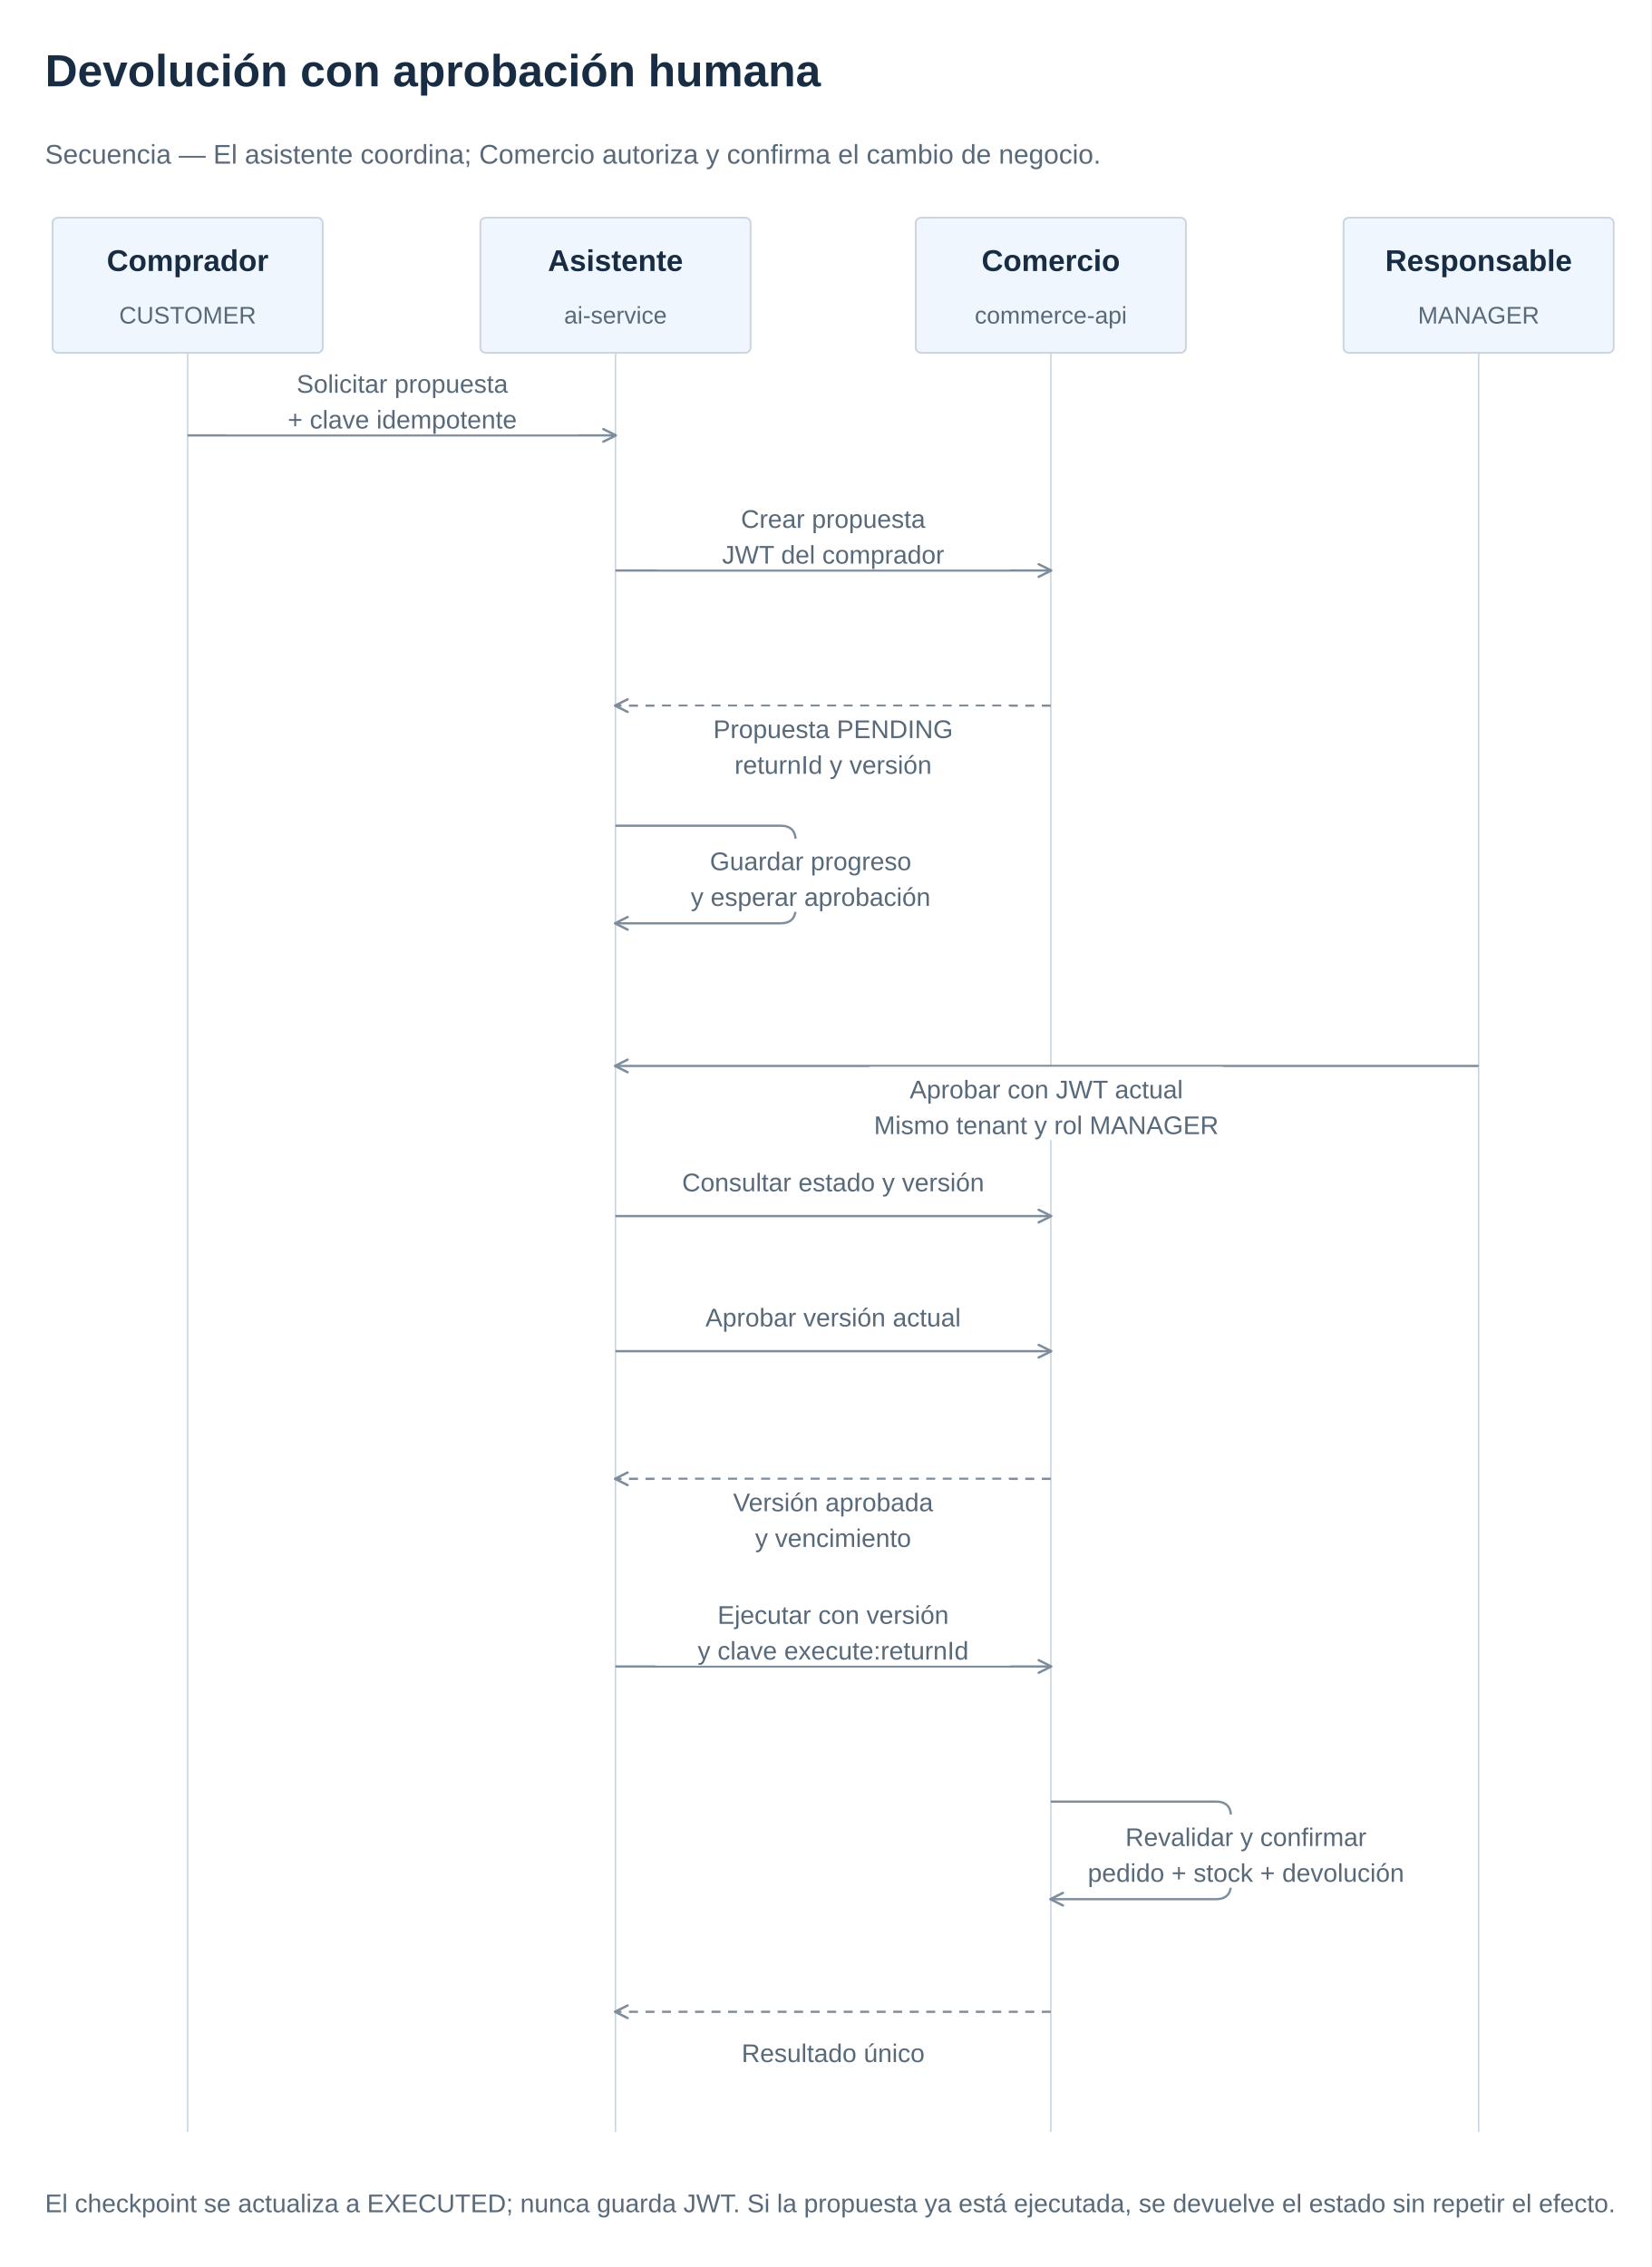
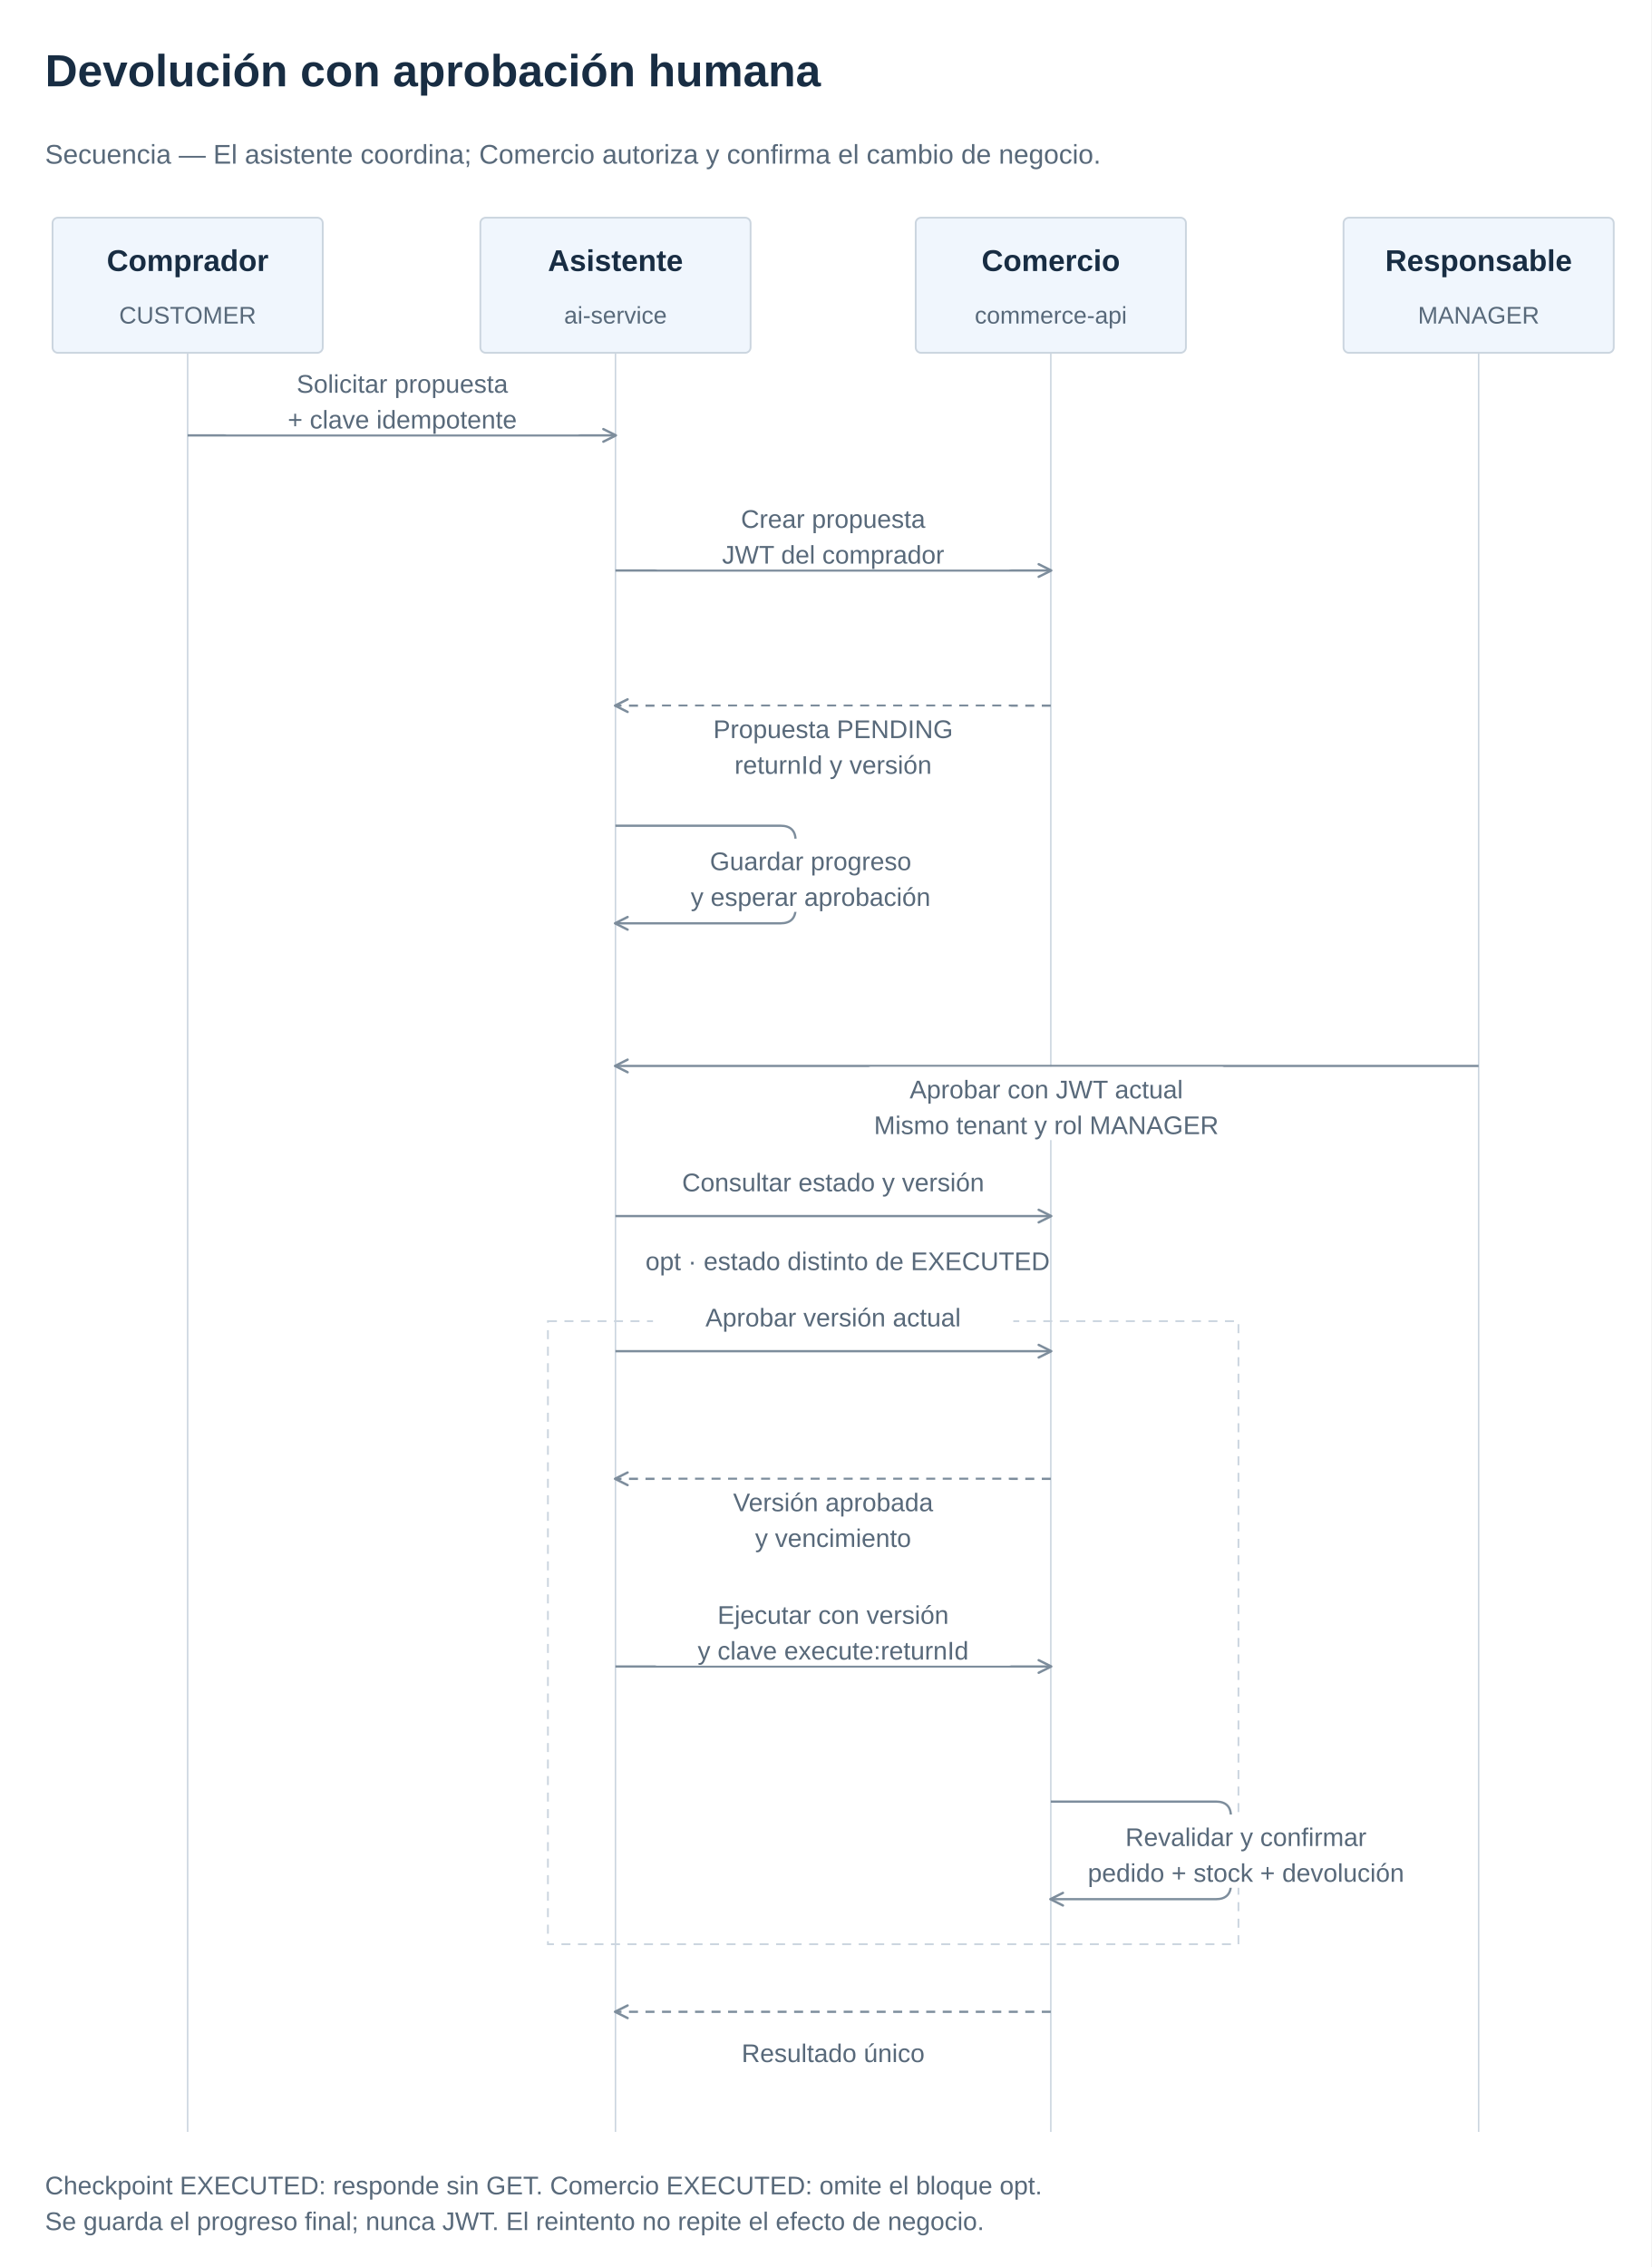
<svg xmlns="http://www.w3.org/2000/svg" width="1100" height="1510" viewBox="0 0 1100 1510" role="img" aria-labelledby="title">
  <defs>
    <marker id="arrow" viewBox="0 0 10 10" refX="8.7" refY="5" markerWidth="7" markerHeight="7" orient="auto-start-reverse">
      <path d="M 1 1 L 9 5 L 1 9" fill="none" stroke="context-stroke" stroke-width="1.5" stroke-linecap="round" stroke-linejoin="round" />
    </marker>
  </defs>
  <rect width="100%" height="100%" fill="#FFFFFF" />
  <text data-cell="title" x="30" y="57.5" font-size="30" font-family="Arial,Helvetica,sans-serif" font-weight="700" font-style="normal" text-anchor="start" fill="#182D43">Devolución con aprobación humana</text>
  <text data-cell="subtitle" x="30" y="109" font-size="18" font-family="Arial,Helvetica,sans-serif" font-weight="400" font-style="normal" text-anchor="start" fill="#58697A">Secuencia    —    El asistente coordina; Comercio autoriza y confirma el cambio de negocio.</text>
+   <rect x="365" y="880" width="460" height="415" rx="0" data-cell="not-executed-frame" fill="none" stroke="#CBD5DF" stroke-width="1.2" stroke-dasharray="6 5" />
  <rect x="35" y="145" width="180" height="90" rx="3.6" data-cell="user-header" fill="#F0F6FD" stroke="#CBD5DF" stroke-width="1.2" />
  <text data-cell="user-title" x="125" y="180.5" font-size="20" font-family="Arial,Helvetica,sans-serif" font-weight="700" font-style="normal" text-anchor="middle" fill="#182D43">Comprador</text>
  <text data-cell="user-body" x="125" y="215.5" font-size="16" font-family="Arial,Helvetica,sans-serif" font-weight="400" font-style="normal" text-anchor="middle" fill="#58697A">CUSTOMER</text>
  <rect x="124.5" y="235" width="1" height="1185" rx="0" data-cell="user-lifeline" fill="#CBD5DF" stroke="none" stroke-width="1.2" />
  <rect x="320" y="145" width="180" height="90" rx="3.6" data-cell="assistant-header" fill="#F0F6FD" stroke="#CBD5DF" stroke-width="1.2" />
  <text data-cell="assistant-title" x="410" y="180.5" font-size="20" font-family="Arial,Helvetica,sans-serif" font-weight="700" font-style="normal" text-anchor="middle" fill="#182D43">Asistente</text>
  <text data-cell="assistant-body" x="410" y="215.5" font-size="16" font-family="Arial,Helvetica,sans-serif" font-weight="400" font-style="normal" text-anchor="middle" fill="#58697A">ai-service</text>
  <rect x="409.5" y="235" width="1" height="1185" rx="0" data-cell="assistant-lifeline" fill="#CBD5DF" stroke="none" stroke-width="1.2" />
  <rect x="610" y="145" width="180" height="90" rx="3.6" data-cell="commerce-header" fill="#F0F6FD" stroke="#CBD5DF" stroke-width="1.2" />
  <text data-cell="commerce-title" x="700" y="180.5" font-size="20" font-family="Arial,Helvetica,sans-serif" font-weight="700" font-style="normal" text-anchor="middle" fill="#182D43">Comercio</text>
  <text data-cell="commerce-body" x="700" y="215.5" font-size="16" font-family="Arial,Helvetica,sans-serif" font-weight="400" font-style="normal" text-anchor="middle" fill="#58697A">commerce-api</text>
  <rect x="699.5" y="235" width="1" height="1185" rx="0" data-cell="commerce-lifeline" fill="#CBD5DF" stroke="none" stroke-width="1.2" />
  <rect x="895" y="145" width="180" height="90" rx="3.6" data-cell="manager-header" fill="#F0F6FD" stroke="#CBD5DF" stroke-width="1.2" />
  <text data-cell="manager-title" x="985" y="180.5" font-size="20" font-family="Arial,Helvetica,sans-serif" font-weight="700" font-style="normal" text-anchor="middle" fill="#182D43">Responsable</text>
  <text data-cell="manager-body" x="985" y="215.5" font-size="16" font-family="Arial,Helvetica,sans-serif" font-weight="400" font-style="normal" text-anchor="middle" fill="#58697A">MANAGER</text>
  <rect x="984.5" y="235" width="1" height="1185" rx="0" data-cell="manager-lifeline" fill="#CBD5DF" stroke="none" stroke-width="1.2" />
  <path d="M 125 290 L 410 290" data-cell="propose" fill="none" stroke="#7D8D9C" stroke-width="1.5" stroke-linejoin="round" marker-end="url(#arrow)" />
  <path d="M 410 380 L 700 380" data-cell="create-proposal" fill="none" stroke="#7D8D9C" stroke-width="1.5" stroke-linejoin="round" marker-end="url(#arrow)" />
  <path d="M 700 470 L 410 470" data-cell="proposal" fill="none" stroke="#7D8D9C" stroke-width="1.5" stroke-linejoin="round" stroke-dasharray="6 5" marker-end="url(#arrow)" />
  <path d="M 410 550 L 520 550 Q 530 550 530 560 L 530 605 Q 530 615 520 615 L 410 615" data-cell="pause" fill="none" stroke="#7D8D9C" stroke-width="1.5" stroke-linejoin="round" marker-end="url(#arrow)" />
  <path d="M 985 710 L 410 710" data-cell="approve-request" fill="none" stroke="#7D8D9C" stroke-width="1.5" stroke-linejoin="round" marker-end="url(#arrow)" />
  <path d="M 410 810 L 700 810" data-cell="read-current" fill="none" stroke="#7D8D9C" stroke-width="1.5" stroke-linejoin="round" marker-end="url(#arrow)" />
  <path d="M 410 900 L 700 900" data-cell="approve-version" fill="none" stroke="#7D8D9C" stroke-width="1.5" stroke-linejoin="round" marker-end="url(#arrow)" />
  <path d="M 700 985 L 410 985" data-cell="new-version" fill="none" stroke="#7D8D9C" stroke-width="1.5" stroke-linejoin="round" stroke-dasharray="6 5" marker-end="url(#arrow)" />
  <path d="M 410 1110 L 700 1110" data-cell="execute" fill="none" stroke="#7D8D9C" stroke-width="1.5" stroke-linejoin="round" marker-end="url(#arrow)" />
  <path d="M 700 1200 L 810 1200 Q 820 1200 820 1210 L 820 1255 Q 820 1265 810 1265 L 700 1265" data-cell="check" fill="none" stroke="#7D8D9C" stroke-width="1.5" stroke-linejoin="round" marker-end="url(#arrow)" />
  <path d="M 700 1340 L 410 1340" data-cell="result" fill="none" stroke="#7D8D9C" stroke-width="1.5" stroke-linejoin="round" stroke-dasharray="6 5" marker-end="url(#arrow)" />
-   <text data-cell="footer" x="30" y="1473.5" font-size="17" font-family="Arial,Helvetica,sans-serif" font-weight="400" font-style="normal" text-anchor="start" fill="#58697A">El checkpoint se actualiza a EXECUTED; nunca guarda JWT. Si la propuesta ya está ejecutada, se devuelve el estado sin repetir el efecto.</text>
+   <text data-cell="footer" x="30" y="1461.6" font-size="17" font-family="Arial,Helvetica,sans-serif" font-weight="400" font-style="normal" text-anchor="start" fill="#58697A">Checkpoint EXECUTED: responde sin GET. Comercio EXECUTED: omite el bloque opt.</text>
+   <text data-cell="footer" x="30" y="1485.4" font-size="17" font-family="Arial,Helvetica,sans-serif" font-weight="400" font-style="normal" text-anchor="start" fill="#58697A">Se guarda el progreso final; nunca JWT. El reintento no repite el efecto de negocio.</text>
+   <text data-cell="not-executed-condition" x="430" y="846" font-size="17" font-family="Arial,Helvetica,sans-serif" font-weight="400" font-style="normal" text-anchor="start" fill="#58697A">opt · estado distinto de EXECUTED</text>
  <rect data-label-for="propose" x="148" y="240.6" width="240" height="48.8" rx="3" fill="#FFFFFF" stroke="none" />
  <text data-cell="propose" data-label-for="propose" x="268" y="261.6" font-size="17" font-family="Arial,Helvetica,sans-serif" font-weight="400" font-style="normal" text-anchor="middle" fill="#58697A">Solicitar propuesta</text>
  <text data-cell="propose" data-label-for="propose" x="268" y="285.4" font-size="17" font-family="Arial,Helvetica,sans-serif" font-weight="400" font-style="normal" text-anchor="middle" fill="#58697A">+ clave idempotente</text>
  <rect data-label-for="create-proposal" x="435" y="330.6" width="240" height="48.8" rx="3" fill="#FFFFFF" stroke="none" />
  <text data-cell="create-proposal" data-label-for="create-proposal" x="555" y="351.6" font-size="17" font-family="Arial,Helvetica,sans-serif" font-weight="400" font-style="normal" text-anchor="middle" fill="#58697A">Crear propuesta</text>
  <text data-cell="create-proposal" data-label-for="create-proposal" x="555" y="375.4" font-size="17" font-family="Arial,Helvetica,sans-serif" font-weight="400" font-style="normal" text-anchor="middle" fill="#58697A">JWT del comprador</text>
  <rect data-label-for="proposal" x="435" y="470.6" width="240" height="48.8" rx="3" fill="#FFFFFF" stroke="none" />
  <text data-cell="proposal" data-label-for="proposal" x="555" y="491.6" font-size="17" font-family="Arial,Helvetica,sans-serif" font-weight="400" font-style="normal" text-anchor="middle" fill="#58697A">Propuesta PENDING</text>
  <text data-cell="proposal" data-label-for="proposal" x="555" y="515.4" font-size="17" font-family="Arial,Helvetica,sans-serif" font-weight="400" font-style="normal" text-anchor="middle" fill="#58697A">returnId y versión</text>
  <rect data-label-for="pause" x="427.5" y="558.6" width="225" height="48.8" rx="3" fill="#FFFFFF" stroke="none" />
  <text data-cell="pause" data-label-for="pause" x="540" y="579.6" font-size="17" font-family="Arial,Helvetica,sans-serif" font-weight="400" font-style="normal" text-anchor="middle" fill="#58697A">Guardar progreso</text>
  <text data-cell="pause" data-label-for="pause" x="540" y="603.4" font-size="17" font-family="Arial,Helvetica,sans-serif" font-weight="400" font-style="normal" text-anchor="middle" fill="#58697A">y esperar aprobación</text>
  <rect data-label-for="approve-request" x="577" y="710.6" width="240" height="48.8" rx="3" fill="#FFFFFF" stroke="none" />
  <text data-cell="approve-request" data-label-for="approve-request" x="697" y="731.6" font-size="17" font-family="Arial,Helvetica,sans-serif" font-weight="400" font-style="normal" text-anchor="middle" fill="#58697A">Aprobar con JWT actual</text>
  <text data-cell="approve-request" data-label-for="approve-request" x="697" y="755.4" font-size="17" font-family="Arial,Helvetica,sans-serif" font-weight="400" font-style="normal" text-anchor="middle" fill="#58697A">Mismo tenant y rol MANAGER</text>
  <rect data-label-for="read-current" x="435" y="772.5" width="240" height="25" rx="3" fill="#FFFFFF" stroke="none" />
  <text data-cell="read-current" data-label-for="read-current" x="555" y="793.5" font-size="17" font-family="Arial,Helvetica,sans-serif" font-weight="400" font-style="normal" text-anchor="middle" fill="#58697A">Consultar estado y versión</text>
  <rect data-label-for="approve-version" x="435" y="862.5" width="240" height="25" rx="3" fill="#FFFFFF" stroke="none" />
  <text data-cell="approve-version" data-label-for="approve-version" x="555" y="883.5" font-size="17" font-family="Arial,Helvetica,sans-serif" font-weight="400" font-style="normal" text-anchor="middle" fill="#58697A">Aprobar versión actual</text>
  <rect data-label-for="new-version" x="435" y="985.6" width="240" height="48.8" rx="3" fill="#FFFFFF" stroke="none" />
  <text data-cell="new-version" data-label-for="new-version" x="555" y="1006.6" font-size="17" font-family="Arial,Helvetica,sans-serif" font-weight="400" font-style="normal" text-anchor="middle" fill="#58697A">Versión aprobada</text>
  <text data-cell="new-version" data-label-for="new-version" x="555" y="1030.4" font-size="17" font-family="Arial,Helvetica,sans-serif" font-weight="400" font-style="normal" text-anchor="middle" fill="#58697A">y vencimiento</text>
  <rect data-label-for="execute" x="435" y="1060.6" width="240" height="48.8" rx="3" fill="#FFFFFF" stroke="none" />
  <text data-cell="execute" data-label-for="execute" x="555" y="1081.6" font-size="17" font-family="Arial,Helvetica,sans-serif" font-weight="400" font-style="normal" text-anchor="middle" fill="#58697A">Ejecutar con versión</text>
  <text data-cell="execute" data-label-for="execute" x="555" y="1105.4" font-size="17" font-family="Arial,Helvetica,sans-serif" font-weight="400" font-style="normal" text-anchor="middle" fill="#58697A">y clave execute:returnId</text>
  <rect data-label-for="check" x="717.5" y="1208.6" width="225" height="48.8" rx="3" fill="#FFFFFF" stroke="none" />
  <text data-cell="check" data-label-for="check" x="830" y="1229.6" font-size="17" font-family="Arial,Helvetica,sans-serif" font-weight="400" font-style="normal" text-anchor="middle" fill="#58697A">Revalidar y confirmar</text>
  <text data-cell="check" data-label-for="check" x="830" y="1253.4" font-size="17" font-family="Arial,Helvetica,sans-serif" font-weight="400" font-style="normal" text-anchor="middle" fill="#58697A">pedido + stock + devolución</text>
  <rect data-label-for="result" x="435" y="1352.5" width="240" height="25" rx="3" fill="#FFFFFF" stroke="none" />
  <text data-cell="result" data-label-for="result" x="555" y="1373.5" font-size="17" font-family="Arial,Helvetica,sans-serif" font-weight="400" font-style="normal" text-anchor="middle" fill="#58697A">Resultado único</text>
</svg>
